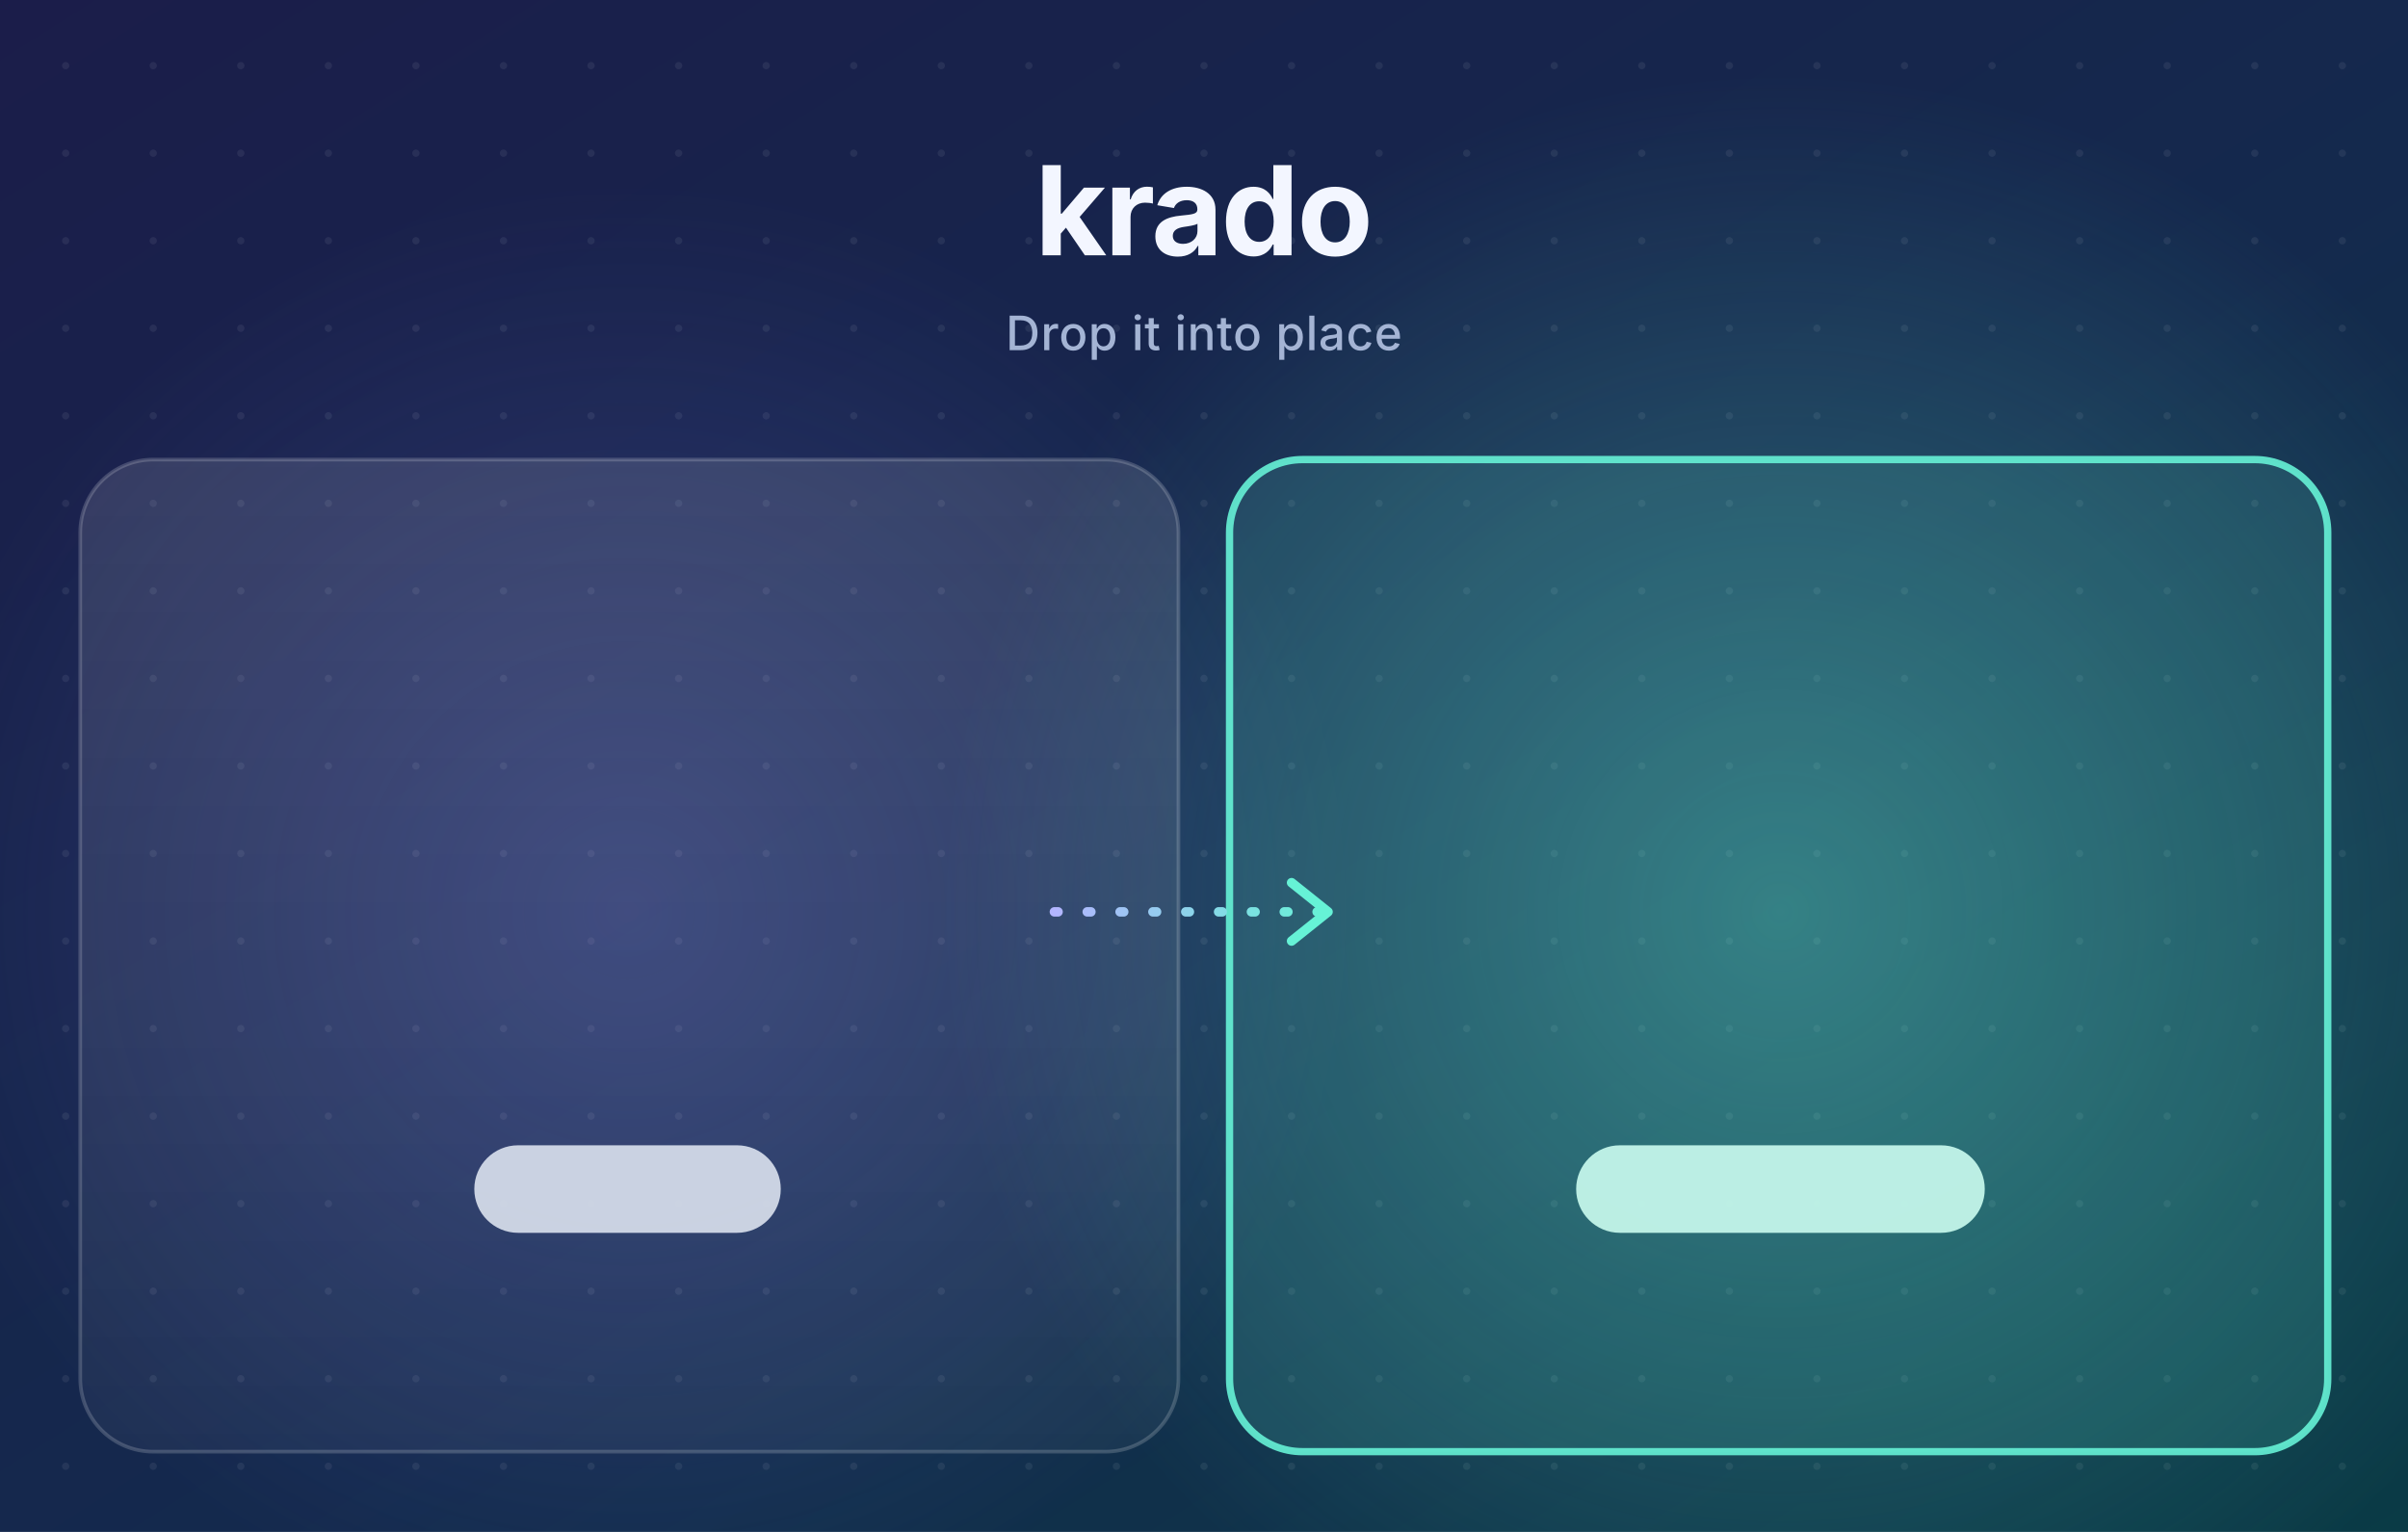
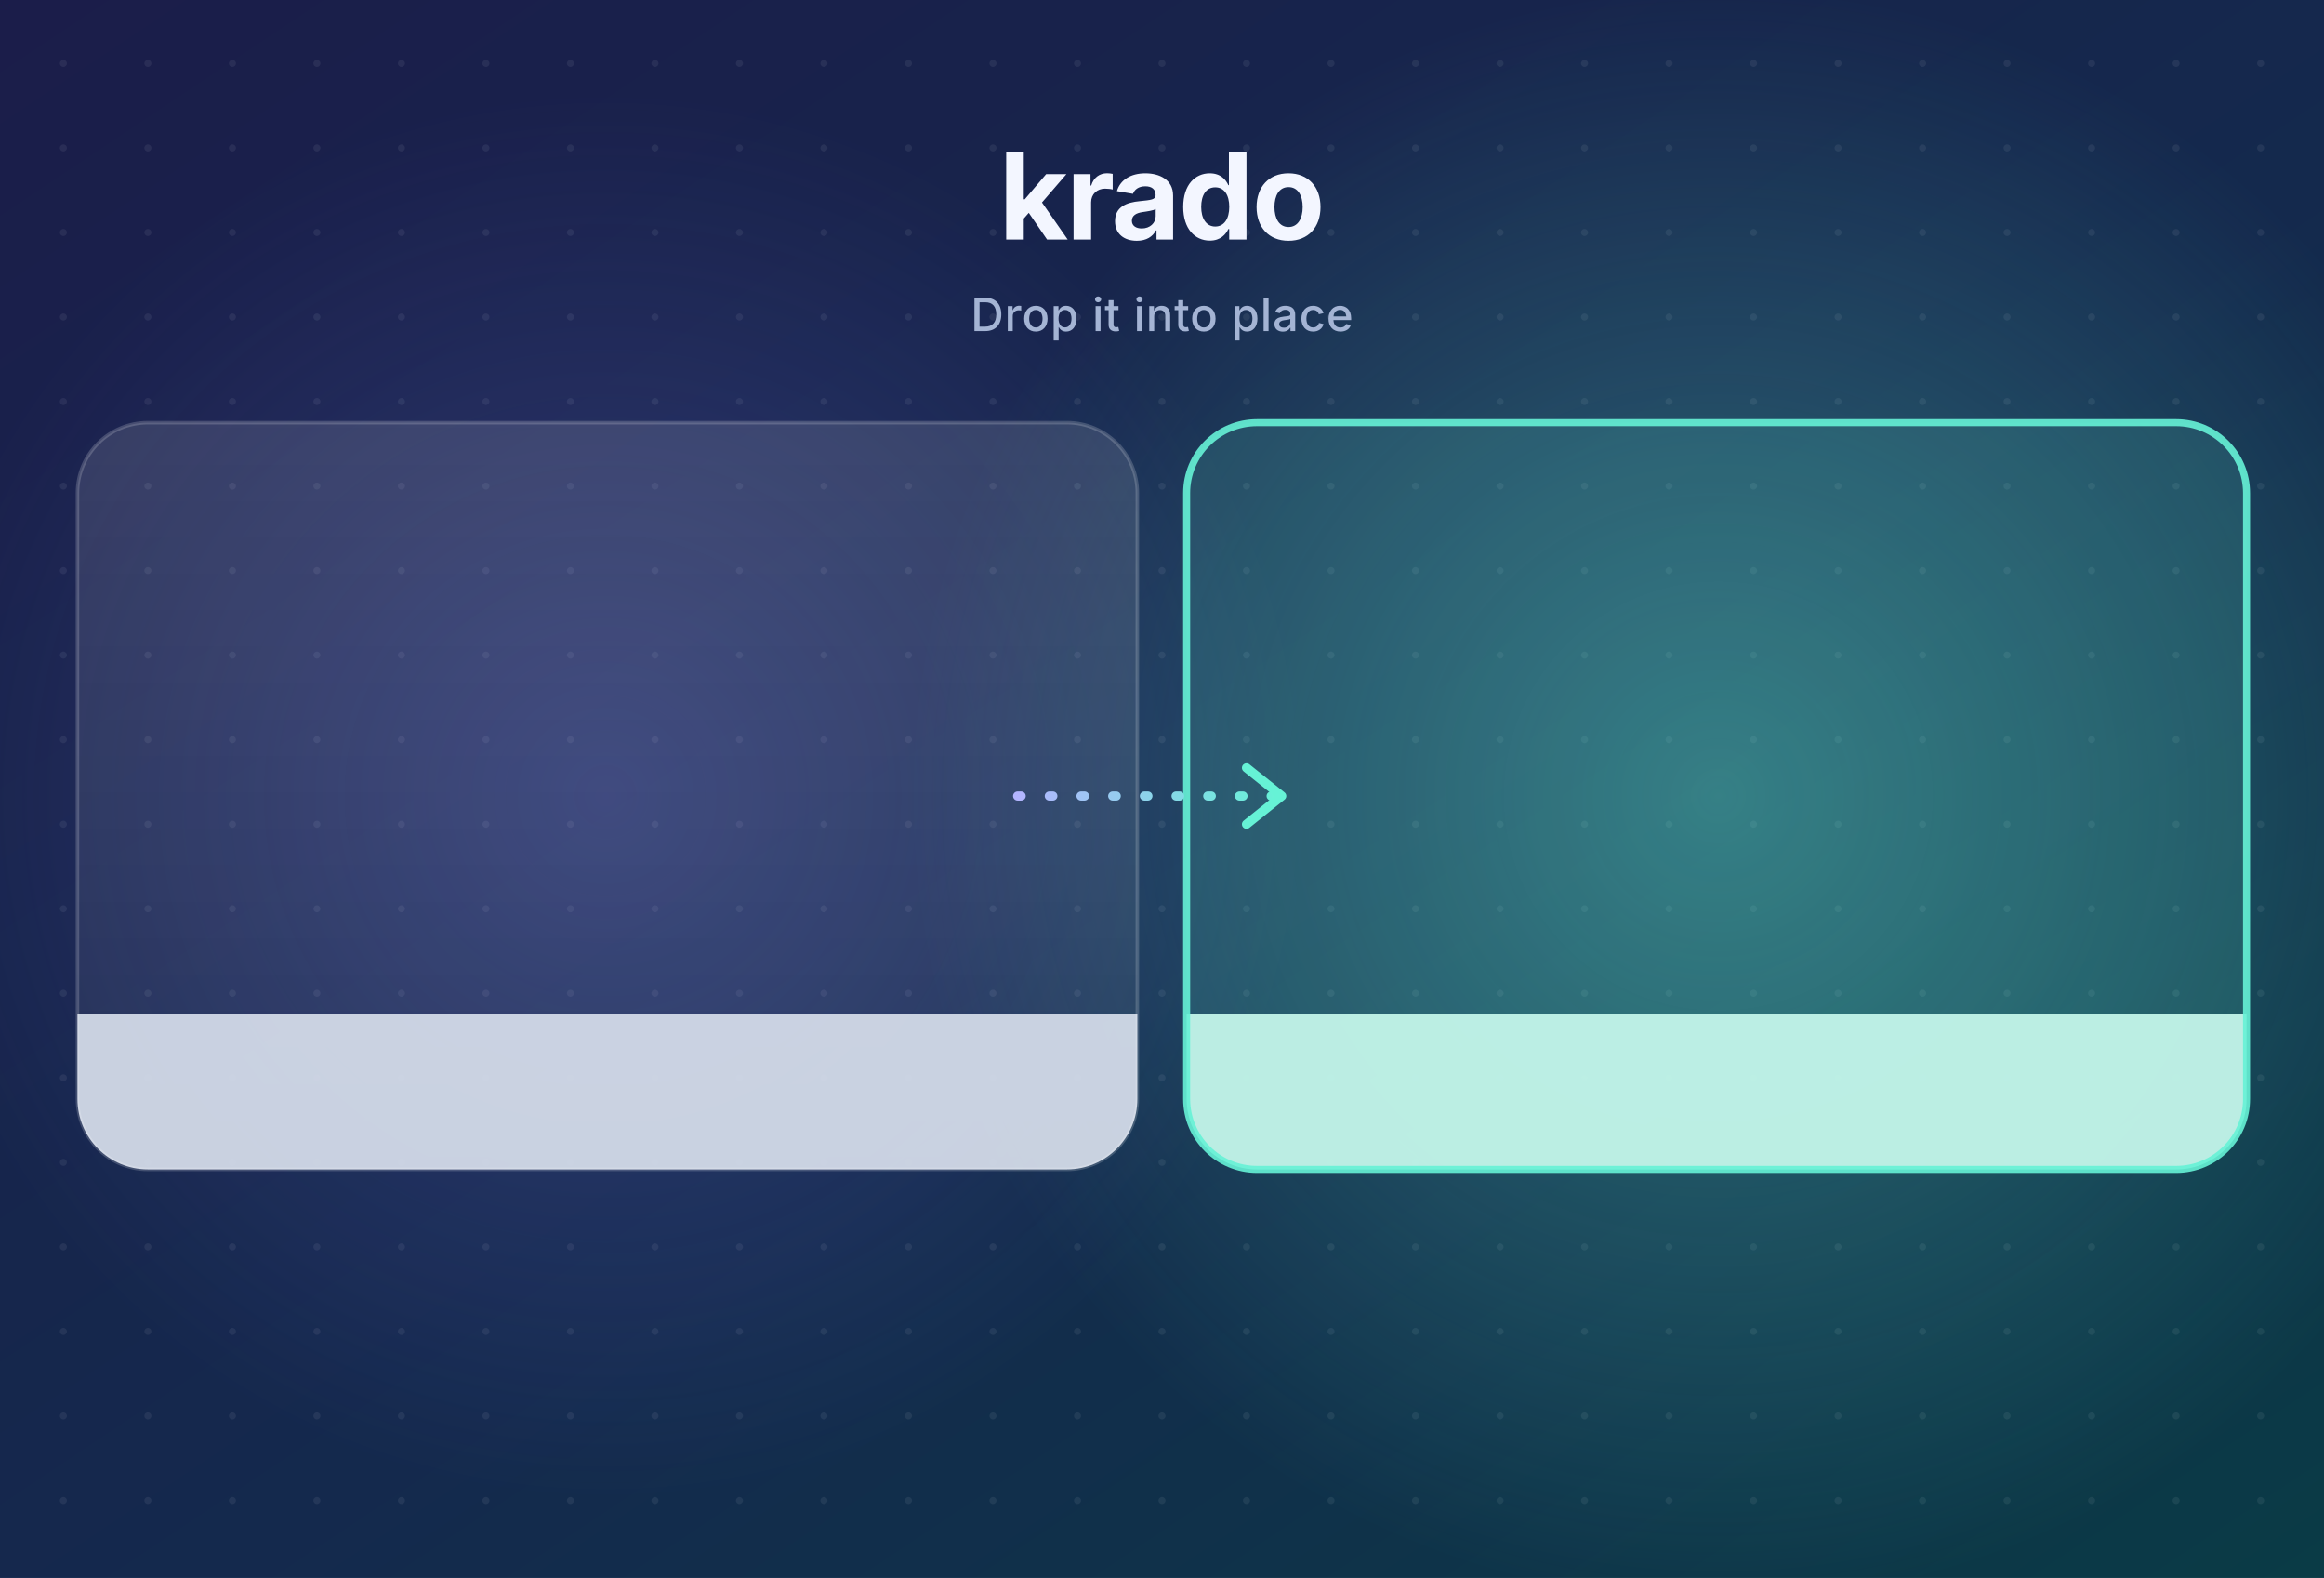
- <svg xmlns="http://www.w3.org/2000/svg" width="660" height="420" viewBox="0 0 660 420">
+ <svg xmlns="http://www.w3.org/2000/svg" width="660" height="448" viewBox="0 0 660 448">
  <defs>
    <linearGradient id="bg" x1="0" y1="0" x2="1" y2="1">
      <stop offset="0" stop-color="#1b1d4a" />
      <stop offset="0.55" stop-color="#14294d" />
      <stop offset="1" stop-color="#0a3b46" />
    </linearGradient>
-     <radialGradient id="glow" cx="488" cy="250" r="230" gradientUnits="userSpaceOnUse">
+     <radialGradient id="glow" cx="488" cy="226" r="230" gradientUnits="userSpaceOnUse">
      <stop offset="0" stop-color="#66f2d6" stop-opacity="0.34" />
      <stop offset="1" stop-color="#66f2d6" stop-opacity="0" />
    </radialGradient>
-     <radialGradient id="glowL" cx="172" cy="250" r="200" gradientUnits="userSpaceOnUse">
+     <radialGradient id="glowL" cx="172" cy="226" r="200" gradientUnits="userSpaceOnUse">
      <stop offset="0" stop-color="#8183f5" stop-opacity="0.24" />
      <stop offset="1" stop-color="#8183f5" stop-opacity="0" />
    </radialGradient>
    <linearGradient id="glass" x1="0" y1="0" x2="0" y2="1">
      <stop offset="0" stop-color="#ffffff" stop-opacity="0.12" />
      <stop offset="1" stop-color="#ffffff" stop-opacity="0.04" />
    </linearGradient>
    <linearGradient id="dash" x1="289.0" y1="0" x2="363.0" y2="0" gradientUnits="userSpaceOnUse">
      <stop offset="0" stop-color="#b3b5ff" />
      <stop offset="1" stop-color="#66f2d6" />
    </linearGradient>
  </defs>
-   <rect width="660" height="420" fill="url(#bg)" />
+   <rect width="660" height="448" fill="url(#bg)" />
  <circle cx="18" cy="18" r="1" fill="#ffffff" fill-opacity="0.07" />
  <circle cx="18" cy="42" r="1" fill="#ffffff" fill-opacity="0.07" />
  <circle cx="18" cy="66" r="1" fill="#ffffff" fill-opacity="0.07" />
  <circle cx="18" cy="90" r="1" fill="#ffffff" fill-opacity="0.07" />
  <circle cx="18" cy="114" r="1" fill="#ffffff" fill-opacity="0.07" />
  <circle cx="18" cy="138" r="1" fill="#ffffff" fill-opacity="0.07" />
  <circle cx="18" cy="162" r="1" fill="#ffffff" fill-opacity="0.07" />
  <circle cx="18" cy="186" r="1" fill="#ffffff" fill-opacity="0.07" />
  <circle cx="18" cy="210" r="1" fill="#ffffff" fill-opacity="0.07" />
  <circle cx="18" cy="234" r="1" fill="#ffffff" fill-opacity="0.07" />
  <circle cx="18" cy="258" r="1" fill="#ffffff" fill-opacity="0.07" />
  <circle cx="18" cy="282" r="1" fill="#ffffff" fill-opacity="0.07" />
  <circle cx="18" cy="306" r="1" fill="#ffffff" fill-opacity="0.07" />
  <circle cx="18" cy="330" r="1" fill="#ffffff" fill-opacity="0.07" />
  <circle cx="18" cy="354" r="1" fill="#ffffff" fill-opacity="0.07" />
  <circle cx="18" cy="378" r="1" fill="#ffffff" fill-opacity="0.07" />
  <circle cx="18" cy="402" r="1" fill="#ffffff" fill-opacity="0.07" />
+   <circle cx="18" cy="426" r="1" fill="#ffffff" fill-opacity="0.07" />
  <circle cx="42" cy="18" r="1" fill="#ffffff" fill-opacity="0.07" />
  <circle cx="42" cy="42" r="1" fill="#ffffff" fill-opacity="0.07" />
  <circle cx="42" cy="66" r="1" fill="#ffffff" fill-opacity="0.07" />
  <circle cx="42" cy="90" r="1" fill="#ffffff" fill-opacity="0.07" />
  <circle cx="42" cy="114" r="1" fill="#ffffff" fill-opacity="0.07" />
  <circle cx="42" cy="138" r="1" fill="#ffffff" fill-opacity="0.07" />
  <circle cx="42" cy="162" r="1" fill="#ffffff" fill-opacity="0.07" />
  <circle cx="42" cy="186" r="1" fill="#ffffff" fill-opacity="0.07" />
  <circle cx="42" cy="210" r="1" fill="#ffffff" fill-opacity="0.07" />
  <circle cx="42" cy="234" r="1" fill="#ffffff" fill-opacity="0.07" />
  <circle cx="42" cy="258" r="1" fill="#ffffff" fill-opacity="0.07" />
  <circle cx="42" cy="282" r="1" fill="#ffffff" fill-opacity="0.07" />
  <circle cx="42" cy="306" r="1" fill="#ffffff" fill-opacity="0.07" />
  <circle cx="42" cy="330" r="1" fill="#ffffff" fill-opacity="0.07" />
  <circle cx="42" cy="354" r="1" fill="#ffffff" fill-opacity="0.07" />
  <circle cx="42" cy="378" r="1" fill="#ffffff" fill-opacity="0.07" />
  <circle cx="42" cy="402" r="1" fill="#ffffff" fill-opacity="0.07" />
+   <circle cx="42" cy="426" r="1" fill="#ffffff" fill-opacity="0.07" />
  <circle cx="66" cy="18" r="1" fill="#ffffff" fill-opacity="0.07" />
  <circle cx="66" cy="42" r="1" fill="#ffffff" fill-opacity="0.07" />
  <circle cx="66" cy="66" r="1" fill="#ffffff" fill-opacity="0.07" />
  <circle cx="66" cy="90" r="1" fill="#ffffff" fill-opacity="0.07" />
  <circle cx="66" cy="114" r="1" fill="#ffffff" fill-opacity="0.07" />
  <circle cx="66" cy="138" r="1" fill="#ffffff" fill-opacity="0.07" />
  <circle cx="66" cy="162" r="1" fill="#ffffff" fill-opacity="0.07" />
  <circle cx="66" cy="186" r="1" fill="#ffffff" fill-opacity="0.07" />
  <circle cx="66" cy="210" r="1" fill="#ffffff" fill-opacity="0.07" />
  <circle cx="66" cy="234" r="1" fill="#ffffff" fill-opacity="0.07" />
  <circle cx="66" cy="258" r="1" fill="#ffffff" fill-opacity="0.07" />
  <circle cx="66" cy="282" r="1" fill="#ffffff" fill-opacity="0.07" />
  <circle cx="66" cy="306" r="1" fill="#ffffff" fill-opacity="0.07" />
  <circle cx="66" cy="330" r="1" fill="#ffffff" fill-opacity="0.07" />
  <circle cx="66" cy="354" r="1" fill="#ffffff" fill-opacity="0.07" />
  <circle cx="66" cy="378" r="1" fill="#ffffff" fill-opacity="0.07" />
  <circle cx="66" cy="402" r="1" fill="#ffffff" fill-opacity="0.07" />
+   <circle cx="66" cy="426" r="1" fill="#ffffff" fill-opacity="0.07" />
  <circle cx="90" cy="18" r="1" fill="#ffffff" fill-opacity="0.07" />
  <circle cx="90" cy="42" r="1" fill="#ffffff" fill-opacity="0.07" />
  <circle cx="90" cy="66" r="1" fill="#ffffff" fill-opacity="0.07" />
  <circle cx="90" cy="90" r="1" fill="#ffffff" fill-opacity="0.07" />
  <circle cx="90" cy="114" r="1" fill="#ffffff" fill-opacity="0.07" />
  <circle cx="90" cy="138" r="1" fill="#ffffff" fill-opacity="0.07" />
  <circle cx="90" cy="162" r="1" fill="#ffffff" fill-opacity="0.07" />
  <circle cx="90" cy="186" r="1" fill="#ffffff" fill-opacity="0.07" />
  <circle cx="90" cy="210" r="1" fill="#ffffff" fill-opacity="0.07" />
  <circle cx="90" cy="234" r="1" fill="#ffffff" fill-opacity="0.07" />
  <circle cx="90" cy="258" r="1" fill="#ffffff" fill-opacity="0.07" />
  <circle cx="90" cy="282" r="1" fill="#ffffff" fill-opacity="0.07" />
  <circle cx="90" cy="306" r="1" fill="#ffffff" fill-opacity="0.07" />
  <circle cx="90" cy="330" r="1" fill="#ffffff" fill-opacity="0.07" />
  <circle cx="90" cy="354" r="1" fill="#ffffff" fill-opacity="0.07" />
  <circle cx="90" cy="378" r="1" fill="#ffffff" fill-opacity="0.07" />
  <circle cx="90" cy="402" r="1" fill="#ffffff" fill-opacity="0.07" />
+   <circle cx="90" cy="426" r="1" fill="#ffffff" fill-opacity="0.07" />
  <circle cx="114" cy="18" r="1" fill="#ffffff" fill-opacity="0.07" />
  <circle cx="114" cy="42" r="1" fill="#ffffff" fill-opacity="0.07" />
  <circle cx="114" cy="66" r="1" fill="#ffffff" fill-opacity="0.07" />
  <circle cx="114" cy="90" r="1" fill="#ffffff" fill-opacity="0.07" />
  <circle cx="114" cy="114" r="1" fill="#ffffff" fill-opacity="0.07" />
  <circle cx="114" cy="138" r="1" fill="#ffffff" fill-opacity="0.07" />
  <circle cx="114" cy="162" r="1" fill="#ffffff" fill-opacity="0.07" />
  <circle cx="114" cy="186" r="1" fill="#ffffff" fill-opacity="0.07" />
  <circle cx="114" cy="210" r="1" fill="#ffffff" fill-opacity="0.07" />
  <circle cx="114" cy="234" r="1" fill="#ffffff" fill-opacity="0.07" />
  <circle cx="114" cy="258" r="1" fill="#ffffff" fill-opacity="0.07" />
  <circle cx="114" cy="282" r="1" fill="#ffffff" fill-opacity="0.07" />
  <circle cx="114" cy="306" r="1" fill="#ffffff" fill-opacity="0.07" />
  <circle cx="114" cy="330" r="1" fill="#ffffff" fill-opacity="0.07" />
  <circle cx="114" cy="354" r="1" fill="#ffffff" fill-opacity="0.07" />
  <circle cx="114" cy="378" r="1" fill="#ffffff" fill-opacity="0.07" />
  <circle cx="114" cy="402" r="1" fill="#ffffff" fill-opacity="0.07" />
+   <circle cx="114" cy="426" r="1" fill="#ffffff" fill-opacity="0.07" />
  <circle cx="138" cy="18" r="1" fill="#ffffff" fill-opacity="0.07" />
  <circle cx="138" cy="42" r="1" fill="#ffffff" fill-opacity="0.07" />
  <circle cx="138" cy="66" r="1" fill="#ffffff" fill-opacity="0.07" />
  <circle cx="138" cy="90" r="1" fill="#ffffff" fill-opacity="0.07" />
  <circle cx="138" cy="114" r="1" fill="#ffffff" fill-opacity="0.07" />
  <circle cx="138" cy="138" r="1" fill="#ffffff" fill-opacity="0.07" />
  <circle cx="138" cy="162" r="1" fill="#ffffff" fill-opacity="0.07" />
  <circle cx="138" cy="186" r="1" fill="#ffffff" fill-opacity="0.07" />
  <circle cx="138" cy="210" r="1" fill="#ffffff" fill-opacity="0.07" />
  <circle cx="138" cy="234" r="1" fill="#ffffff" fill-opacity="0.07" />
  <circle cx="138" cy="258" r="1" fill="#ffffff" fill-opacity="0.07" />
  <circle cx="138" cy="282" r="1" fill="#ffffff" fill-opacity="0.07" />
  <circle cx="138" cy="306" r="1" fill="#ffffff" fill-opacity="0.07" />
  <circle cx="138" cy="330" r="1" fill="#ffffff" fill-opacity="0.07" />
  <circle cx="138" cy="354" r="1" fill="#ffffff" fill-opacity="0.07" />
  <circle cx="138" cy="378" r="1" fill="#ffffff" fill-opacity="0.07" />
  <circle cx="138" cy="402" r="1" fill="#ffffff" fill-opacity="0.07" />
+   <circle cx="138" cy="426" r="1" fill="#ffffff" fill-opacity="0.07" />
  <circle cx="162" cy="18" r="1" fill="#ffffff" fill-opacity="0.07" />
  <circle cx="162" cy="42" r="1" fill="#ffffff" fill-opacity="0.07" />
  <circle cx="162" cy="66" r="1" fill="#ffffff" fill-opacity="0.07" />
  <circle cx="162" cy="90" r="1" fill="#ffffff" fill-opacity="0.07" />
  <circle cx="162" cy="114" r="1" fill="#ffffff" fill-opacity="0.07" />
  <circle cx="162" cy="138" r="1" fill="#ffffff" fill-opacity="0.07" />
  <circle cx="162" cy="162" r="1" fill="#ffffff" fill-opacity="0.07" />
  <circle cx="162" cy="186" r="1" fill="#ffffff" fill-opacity="0.07" />
  <circle cx="162" cy="210" r="1" fill="#ffffff" fill-opacity="0.07" />
  <circle cx="162" cy="234" r="1" fill="#ffffff" fill-opacity="0.07" />
  <circle cx="162" cy="258" r="1" fill="#ffffff" fill-opacity="0.07" />
  <circle cx="162" cy="282" r="1" fill="#ffffff" fill-opacity="0.07" />
  <circle cx="162" cy="306" r="1" fill="#ffffff" fill-opacity="0.07" />
  <circle cx="162" cy="330" r="1" fill="#ffffff" fill-opacity="0.07" />
  <circle cx="162" cy="354" r="1" fill="#ffffff" fill-opacity="0.07" />
  <circle cx="162" cy="378" r="1" fill="#ffffff" fill-opacity="0.07" />
  <circle cx="162" cy="402" r="1" fill="#ffffff" fill-opacity="0.07" />
+   <circle cx="162" cy="426" r="1" fill="#ffffff" fill-opacity="0.07" />
  <circle cx="186" cy="18" r="1" fill="#ffffff" fill-opacity="0.07" />
  <circle cx="186" cy="42" r="1" fill="#ffffff" fill-opacity="0.07" />
  <circle cx="186" cy="66" r="1" fill="#ffffff" fill-opacity="0.07" />
  <circle cx="186" cy="90" r="1" fill="#ffffff" fill-opacity="0.07" />
  <circle cx="186" cy="114" r="1" fill="#ffffff" fill-opacity="0.07" />
  <circle cx="186" cy="138" r="1" fill="#ffffff" fill-opacity="0.07" />
  <circle cx="186" cy="162" r="1" fill="#ffffff" fill-opacity="0.07" />
  <circle cx="186" cy="186" r="1" fill="#ffffff" fill-opacity="0.07" />
  <circle cx="186" cy="210" r="1" fill="#ffffff" fill-opacity="0.07" />
  <circle cx="186" cy="234" r="1" fill="#ffffff" fill-opacity="0.07" />
  <circle cx="186" cy="258" r="1" fill="#ffffff" fill-opacity="0.07" />
  <circle cx="186" cy="282" r="1" fill="#ffffff" fill-opacity="0.07" />
  <circle cx="186" cy="306" r="1" fill="#ffffff" fill-opacity="0.07" />
  <circle cx="186" cy="330" r="1" fill="#ffffff" fill-opacity="0.07" />
  <circle cx="186" cy="354" r="1" fill="#ffffff" fill-opacity="0.07" />
  <circle cx="186" cy="378" r="1" fill="#ffffff" fill-opacity="0.07" />
  <circle cx="186" cy="402" r="1" fill="#ffffff" fill-opacity="0.07" />
+   <circle cx="186" cy="426" r="1" fill="#ffffff" fill-opacity="0.07" />
  <circle cx="210" cy="18" r="1" fill="#ffffff" fill-opacity="0.07" />
  <circle cx="210" cy="42" r="1" fill="#ffffff" fill-opacity="0.07" />
  <circle cx="210" cy="66" r="1" fill="#ffffff" fill-opacity="0.07" />
  <circle cx="210" cy="90" r="1" fill="#ffffff" fill-opacity="0.07" />
  <circle cx="210" cy="114" r="1" fill="#ffffff" fill-opacity="0.07" />
  <circle cx="210" cy="138" r="1" fill="#ffffff" fill-opacity="0.07" />
  <circle cx="210" cy="162" r="1" fill="#ffffff" fill-opacity="0.07" />
  <circle cx="210" cy="186" r="1" fill="#ffffff" fill-opacity="0.07" />
  <circle cx="210" cy="210" r="1" fill="#ffffff" fill-opacity="0.07" />
  <circle cx="210" cy="234" r="1" fill="#ffffff" fill-opacity="0.07" />
  <circle cx="210" cy="258" r="1" fill="#ffffff" fill-opacity="0.07" />
  <circle cx="210" cy="282" r="1" fill="#ffffff" fill-opacity="0.07" />
  <circle cx="210" cy="306" r="1" fill="#ffffff" fill-opacity="0.07" />
  <circle cx="210" cy="330" r="1" fill="#ffffff" fill-opacity="0.07" />
  <circle cx="210" cy="354" r="1" fill="#ffffff" fill-opacity="0.07" />
  <circle cx="210" cy="378" r="1" fill="#ffffff" fill-opacity="0.07" />
  <circle cx="210" cy="402" r="1" fill="#ffffff" fill-opacity="0.07" />
+   <circle cx="210" cy="426" r="1" fill="#ffffff" fill-opacity="0.07" />
  <circle cx="234" cy="18" r="1" fill="#ffffff" fill-opacity="0.07" />
  <circle cx="234" cy="42" r="1" fill="#ffffff" fill-opacity="0.07" />
  <circle cx="234" cy="66" r="1" fill="#ffffff" fill-opacity="0.07" />
  <circle cx="234" cy="90" r="1" fill="#ffffff" fill-opacity="0.07" />
  <circle cx="234" cy="114" r="1" fill="#ffffff" fill-opacity="0.07" />
  <circle cx="234" cy="138" r="1" fill="#ffffff" fill-opacity="0.07" />
  <circle cx="234" cy="162" r="1" fill="#ffffff" fill-opacity="0.07" />
  <circle cx="234" cy="186" r="1" fill="#ffffff" fill-opacity="0.07" />
  <circle cx="234" cy="210" r="1" fill="#ffffff" fill-opacity="0.07" />
  <circle cx="234" cy="234" r="1" fill="#ffffff" fill-opacity="0.07" />
  <circle cx="234" cy="258" r="1" fill="#ffffff" fill-opacity="0.07" />
  <circle cx="234" cy="282" r="1" fill="#ffffff" fill-opacity="0.07" />
  <circle cx="234" cy="306" r="1" fill="#ffffff" fill-opacity="0.07" />
  <circle cx="234" cy="330" r="1" fill="#ffffff" fill-opacity="0.07" />
  <circle cx="234" cy="354" r="1" fill="#ffffff" fill-opacity="0.07" />
  <circle cx="234" cy="378" r="1" fill="#ffffff" fill-opacity="0.07" />
  <circle cx="234" cy="402" r="1" fill="#ffffff" fill-opacity="0.07" />
+   <circle cx="234" cy="426" r="1" fill="#ffffff" fill-opacity="0.07" />
  <circle cx="258" cy="18" r="1" fill="#ffffff" fill-opacity="0.07" />
  <circle cx="258" cy="42" r="1" fill="#ffffff" fill-opacity="0.07" />
  <circle cx="258" cy="66" r="1" fill="#ffffff" fill-opacity="0.07" />
  <circle cx="258" cy="90" r="1" fill="#ffffff" fill-opacity="0.07" />
  <circle cx="258" cy="114" r="1" fill="#ffffff" fill-opacity="0.07" />
  <circle cx="258" cy="138" r="1" fill="#ffffff" fill-opacity="0.07" />
  <circle cx="258" cy="162" r="1" fill="#ffffff" fill-opacity="0.07" />
  <circle cx="258" cy="186" r="1" fill="#ffffff" fill-opacity="0.07" />
  <circle cx="258" cy="210" r="1" fill="#ffffff" fill-opacity="0.07" />
  <circle cx="258" cy="234" r="1" fill="#ffffff" fill-opacity="0.07" />
  <circle cx="258" cy="258" r="1" fill="#ffffff" fill-opacity="0.07" />
  <circle cx="258" cy="282" r="1" fill="#ffffff" fill-opacity="0.07" />
  <circle cx="258" cy="306" r="1" fill="#ffffff" fill-opacity="0.07" />
  <circle cx="258" cy="330" r="1" fill="#ffffff" fill-opacity="0.07" />
  <circle cx="258" cy="354" r="1" fill="#ffffff" fill-opacity="0.07" />
  <circle cx="258" cy="378" r="1" fill="#ffffff" fill-opacity="0.07" />
  <circle cx="258" cy="402" r="1" fill="#ffffff" fill-opacity="0.07" />
+   <circle cx="258" cy="426" r="1" fill="#ffffff" fill-opacity="0.07" />
  <circle cx="282" cy="18" r="1" fill="#ffffff" fill-opacity="0.07" />
  <circle cx="282" cy="42" r="1" fill="#ffffff" fill-opacity="0.07" />
  <circle cx="282" cy="66" r="1" fill="#ffffff" fill-opacity="0.07" />
  <circle cx="282" cy="90" r="1" fill="#ffffff" fill-opacity="0.07" />
  <circle cx="282" cy="114" r="1" fill="#ffffff" fill-opacity="0.07" />
  <circle cx="282" cy="138" r="1" fill="#ffffff" fill-opacity="0.07" />
  <circle cx="282" cy="162" r="1" fill="#ffffff" fill-opacity="0.07" />
  <circle cx="282" cy="186" r="1" fill="#ffffff" fill-opacity="0.07" />
  <circle cx="282" cy="210" r="1" fill="#ffffff" fill-opacity="0.07" />
  <circle cx="282" cy="234" r="1" fill="#ffffff" fill-opacity="0.07" />
  <circle cx="282" cy="258" r="1" fill="#ffffff" fill-opacity="0.07" />
  <circle cx="282" cy="282" r="1" fill="#ffffff" fill-opacity="0.07" />
  <circle cx="282" cy="306" r="1" fill="#ffffff" fill-opacity="0.07" />
  <circle cx="282" cy="330" r="1" fill="#ffffff" fill-opacity="0.07" />
  <circle cx="282" cy="354" r="1" fill="#ffffff" fill-opacity="0.07" />
  <circle cx="282" cy="378" r="1" fill="#ffffff" fill-opacity="0.07" />
  <circle cx="282" cy="402" r="1" fill="#ffffff" fill-opacity="0.07" />
+   <circle cx="282" cy="426" r="1" fill="#ffffff" fill-opacity="0.07" />
  <circle cx="306" cy="18" r="1" fill="#ffffff" fill-opacity="0.07" />
  <circle cx="306" cy="42" r="1" fill="#ffffff" fill-opacity="0.07" />
  <circle cx="306" cy="66" r="1" fill="#ffffff" fill-opacity="0.07" />
  <circle cx="306" cy="90" r="1" fill="#ffffff" fill-opacity="0.07" />
  <circle cx="306" cy="114" r="1" fill="#ffffff" fill-opacity="0.07" />
  <circle cx="306" cy="138" r="1" fill="#ffffff" fill-opacity="0.07" />
  <circle cx="306" cy="162" r="1" fill="#ffffff" fill-opacity="0.07" />
  <circle cx="306" cy="186" r="1" fill="#ffffff" fill-opacity="0.07" />
  <circle cx="306" cy="210" r="1" fill="#ffffff" fill-opacity="0.07" />
  <circle cx="306" cy="234" r="1" fill="#ffffff" fill-opacity="0.07" />
  <circle cx="306" cy="258" r="1" fill="#ffffff" fill-opacity="0.07" />
  <circle cx="306" cy="282" r="1" fill="#ffffff" fill-opacity="0.07" />
  <circle cx="306" cy="306" r="1" fill="#ffffff" fill-opacity="0.07" />
  <circle cx="306" cy="330" r="1" fill="#ffffff" fill-opacity="0.07" />
  <circle cx="306" cy="354" r="1" fill="#ffffff" fill-opacity="0.07" />
  <circle cx="306" cy="378" r="1" fill="#ffffff" fill-opacity="0.07" />
  <circle cx="306" cy="402" r="1" fill="#ffffff" fill-opacity="0.07" />
+   <circle cx="306" cy="426" r="1" fill="#ffffff" fill-opacity="0.07" />
  <circle cx="330" cy="18" r="1" fill="#ffffff" fill-opacity="0.07" />
  <circle cx="330" cy="42" r="1" fill="#ffffff" fill-opacity="0.07" />
  <circle cx="330" cy="66" r="1" fill="#ffffff" fill-opacity="0.07" />
  <circle cx="330" cy="90" r="1" fill="#ffffff" fill-opacity="0.07" />
  <circle cx="330" cy="114" r="1" fill="#ffffff" fill-opacity="0.07" />
  <circle cx="330" cy="138" r="1" fill="#ffffff" fill-opacity="0.07" />
  <circle cx="330" cy="162" r="1" fill="#ffffff" fill-opacity="0.07" />
  <circle cx="330" cy="186" r="1" fill="#ffffff" fill-opacity="0.07" />
  <circle cx="330" cy="210" r="1" fill="#ffffff" fill-opacity="0.07" />
  <circle cx="330" cy="234" r="1" fill="#ffffff" fill-opacity="0.07" />
  <circle cx="330" cy="258" r="1" fill="#ffffff" fill-opacity="0.07" />
  <circle cx="330" cy="282" r="1" fill="#ffffff" fill-opacity="0.07" />
  <circle cx="330" cy="306" r="1" fill="#ffffff" fill-opacity="0.07" />
  <circle cx="330" cy="330" r="1" fill="#ffffff" fill-opacity="0.07" />
  <circle cx="330" cy="354" r="1" fill="#ffffff" fill-opacity="0.07" />
  <circle cx="330" cy="378" r="1" fill="#ffffff" fill-opacity="0.07" />
  <circle cx="330" cy="402" r="1" fill="#ffffff" fill-opacity="0.07" />
+   <circle cx="330" cy="426" r="1" fill="#ffffff" fill-opacity="0.07" />
  <circle cx="354" cy="18" r="1" fill="#ffffff" fill-opacity="0.07" />
  <circle cx="354" cy="42" r="1" fill="#ffffff" fill-opacity="0.07" />
  <circle cx="354" cy="66" r="1" fill="#ffffff" fill-opacity="0.07" />
  <circle cx="354" cy="90" r="1" fill="#ffffff" fill-opacity="0.07" />
  <circle cx="354" cy="114" r="1" fill="#ffffff" fill-opacity="0.07" />
  <circle cx="354" cy="138" r="1" fill="#ffffff" fill-opacity="0.07" />
  <circle cx="354" cy="162" r="1" fill="#ffffff" fill-opacity="0.07" />
  <circle cx="354" cy="186" r="1" fill="#ffffff" fill-opacity="0.07" />
  <circle cx="354" cy="210" r="1" fill="#ffffff" fill-opacity="0.07" />
  <circle cx="354" cy="234" r="1" fill="#ffffff" fill-opacity="0.07" />
  <circle cx="354" cy="258" r="1" fill="#ffffff" fill-opacity="0.07" />
  <circle cx="354" cy="282" r="1" fill="#ffffff" fill-opacity="0.07" />
  <circle cx="354" cy="306" r="1" fill="#ffffff" fill-opacity="0.07" />
  <circle cx="354" cy="330" r="1" fill="#ffffff" fill-opacity="0.07" />
  <circle cx="354" cy="354" r="1" fill="#ffffff" fill-opacity="0.07" />
  <circle cx="354" cy="378" r="1" fill="#ffffff" fill-opacity="0.07" />
  <circle cx="354" cy="402" r="1" fill="#ffffff" fill-opacity="0.07" />
+   <circle cx="354" cy="426" r="1" fill="#ffffff" fill-opacity="0.07" />
  <circle cx="378" cy="18" r="1" fill="#ffffff" fill-opacity="0.07" />
  <circle cx="378" cy="42" r="1" fill="#ffffff" fill-opacity="0.07" />
  <circle cx="378" cy="66" r="1" fill="#ffffff" fill-opacity="0.07" />
  <circle cx="378" cy="90" r="1" fill="#ffffff" fill-opacity="0.07" />
  <circle cx="378" cy="114" r="1" fill="#ffffff" fill-opacity="0.07" />
  <circle cx="378" cy="138" r="1" fill="#ffffff" fill-opacity="0.07" />
  <circle cx="378" cy="162" r="1" fill="#ffffff" fill-opacity="0.07" />
  <circle cx="378" cy="186" r="1" fill="#ffffff" fill-opacity="0.07" />
  <circle cx="378" cy="210" r="1" fill="#ffffff" fill-opacity="0.07" />
  <circle cx="378" cy="234" r="1" fill="#ffffff" fill-opacity="0.07" />
  <circle cx="378" cy="258" r="1" fill="#ffffff" fill-opacity="0.07" />
  <circle cx="378" cy="282" r="1" fill="#ffffff" fill-opacity="0.07" />
  <circle cx="378" cy="306" r="1" fill="#ffffff" fill-opacity="0.07" />
  <circle cx="378" cy="330" r="1" fill="#ffffff" fill-opacity="0.07" />
  <circle cx="378" cy="354" r="1" fill="#ffffff" fill-opacity="0.07" />
  <circle cx="378" cy="378" r="1" fill="#ffffff" fill-opacity="0.07" />
  <circle cx="378" cy="402" r="1" fill="#ffffff" fill-opacity="0.07" />
+   <circle cx="378" cy="426" r="1" fill="#ffffff" fill-opacity="0.07" />
  <circle cx="402" cy="18" r="1" fill="#ffffff" fill-opacity="0.07" />
  <circle cx="402" cy="42" r="1" fill="#ffffff" fill-opacity="0.07" />
  <circle cx="402" cy="66" r="1" fill="#ffffff" fill-opacity="0.07" />
  <circle cx="402" cy="90" r="1" fill="#ffffff" fill-opacity="0.07" />
  <circle cx="402" cy="114" r="1" fill="#ffffff" fill-opacity="0.07" />
  <circle cx="402" cy="138" r="1" fill="#ffffff" fill-opacity="0.07" />
  <circle cx="402" cy="162" r="1" fill="#ffffff" fill-opacity="0.07" />
  <circle cx="402" cy="186" r="1" fill="#ffffff" fill-opacity="0.07" />
  <circle cx="402" cy="210" r="1" fill="#ffffff" fill-opacity="0.07" />
  <circle cx="402" cy="234" r="1" fill="#ffffff" fill-opacity="0.07" />
  <circle cx="402" cy="258" r="1" fill="#ffffff" fill-opacity="0.07" />
  <circle cx="402" cy="282" r="1" fill="#ffffff" fill-opacity="0.07" />
  <circle cx="402" cy="306" r="1" fill="#ffffff" fill-opacity="0.07" />
  <circle cx="402" cy="330" r="1" fill="#ffffff" fill-opacity="0.07" />
  <circle cx="402" cy="354" r="1" fill="#ffffff" fill-opacity="0.07" />
  <circle cx="402" cy="378" r="1" fill="#ffffff" fill-opacity="0.07" />
  <circle cx="402" cy="402" r="1" fill="#ffffff" fill-opacity="0.07" />
+   <circle cx="402" cy="426" r="1" fill="#ffffff" fill-opacity="0.07" />
  <circle cx="426" cy="18" r="1" fill="#ffffff" fill-opacity="0.07" />
  <circle cx="426" cy="42" r="1" fill="#ffffff" fill-opacity="0.07" />
  <circle cx="426" cy="66" r="1" fill="#ffffff" fill-opacity="0.07" />
  <circle cx="426" cy="90" r="1" fill="#ffffff" fill-opacity="0.07" />
  <circle cx="426" cy="114" r="1" fill="#ffffff" fill-opacity="0.07" />
  <circle cx="426" cy="138" r="1" fill="#ffffff" fill-opacity="0.07" />
  <circle cx="426" cy="162" r="1" fill="#ffffff" fill-opacity="0.07" />
  <circle cx="426" cy="186" r="1" fill="#ffffff" fill-opacity="0.07" />
  <circle cx="426" cy="210" r="1" fill="#ffffff" fill-opacity="0.07" />
  <circle cx="426" cy="234" r="1" fill="#ffffff" fill-opacity="0.07" />
  <circle cx="426" cy="258" r="1" fill="#ffffff" fill-opacity="0.07" />
  <circle cx="426" cy="282" r="1" fill="#ffffff" fill-opacity="0.07" />
  <circle cx="426" cy="306" r="1" fill="#ffffff" fill-opacity="0.07" />
  <circle cx="426" cy="330" r="1" fill="#ffffff" fill-opacity="0.07" />
  <circle cx="426" cy="354" r="1" fill="#ffffff" fill-opacity="0.07" />
  <circle cx="426" cy="378" r="1" fill="#ffffff" fill-opacity="0.07" />
  <circle cx="426" cy="402" r="1" fill="#ffffff" fill-opacity="0.07" />
+   <circle cx="426" cy="426" r="1" fill="#ffffff" fill-opacity="0.07" />
  <circle cx="450" cy="18" r="1" fill="#ffffff" fill-opacity="0.07" />
  <circle cx="450" cy="42" r="1" fill="#ffffff" fill-opacity="0.07" />
  <circle cx="450" cy="66" r="1" fill="#ffffff" fill-opacity="0.07" />
  <circle cx="450" cy="90" r="1" fill="#ffffff" fill-opacity="0.07" />
  <circle cx="450" cy="114" r="1" fill="#ffffff" fill-opacity="0.07" />
  <circle cx="450" cy="138" r="1" fill="#ffffff" fill-opacity="0.07" />
  <circle cx="450" cy="162" r="1" fill="#ffffff" fill-opacity="0.07" />
  <circle cx="450" cy="186" r="1" fill="#ffffff" fill-opacity="0.07" />
  <circle cx="450" cy="210" r="1" fill="#ffffff" fill-opacity="0.07" />
  <circle cx="450" cy="234" r="1" fill="#ffffff" fill-opacity="0.07" />
  <circle cx="450" cy="258" r="1" fill="#ffffff" fill-opacity="0.07" />
  <circle cx="450" cy="282" r="1" fill="#ffffff" fill-opacity="0.07" />
  <circle cx="450" cy="306" r="1" fill="#ffffff" fill-opacity="0.07" />
  <circle cx="450" cy="330" r="1" fill="#ffffff" fill-opacity="0.07" />
  <circle cx="450" cy="354" r="1" fill="#ffffff" fill-opacity="0.07" />
  <circle cx="450" cy="378" r="1" fill="#ffffff" fill-opacity="0.07" />
  <circle cx="450" cy="402" r="1" fill="#ffffff" fill-opacity="0.07" />
+   <circle cx="450" cy="426" r="1" fill="#ffffff" fill-opacity="0.07" />
  <circle cx="474" cy="18" r="1" fill="#ffffff" fill-opacity="0.07" />
  <circle cx="474" cy="42" r="1" fill="#ffffff" fill-opacity="0.07" />
  <circle cx="474" cy="66" r="1" fill="#ffffff" fill-opacity="0.07" />
  <circle cx="474" cy="90" r="1" fill="#ffffff" fill-opacity="0.07" />
  <circle cx="474" cy="114" r="1" fill="#ffffff" fill-opacity="0.07" />
  <circle cx="474" cy="138" r="1" fill="#ffffff" fill-opacity="0.07" />
  <circle cx="474" cy="162" r="1" fill="#ffffff" fill-opacity="0.07" />
  <circle cx="474" cy="186" r="1" fill="#ffffff" fill-opacity="0.07" />
  <circle cx="474" cy="210" r="1" fill="#ffffff" fill-opacity="0.07" />
  <circle cx="474" cy="234" r="1" fill="#ffffff" fill-opacity="0.07" />
  <circle cx="474" cy="258" r="1" fill="#ffffff" fill-opacity="0.07" />
  <circle cx="474" cy="282" r="1" fill="#ffffff" fill-opacity="0.07" />
  <circle cx="474" cy="306" r="1" fill="#ffffff" fill-opacity="0.07" />
  <circle cx="474" cy="330" r="1" fill="#ffffff" fill-opacity="0.07" />
  <circle cx="474" cy="354" r="1" fill="#ffffff" fill-opacity="0.07" />
  <circle cx="474" cy="378" r="1" fill="#ffffff" fill-opacity="0.07" />
  <circle cx="474" cy="402" r="1" fill="#ffffff" fill-opacity="0.07" />
+   <circle cx="474" cy="426" r="1" fill="#ffffff" fill-opacity="0.07" />
  <circle cx="498" cy="18" r="1" fill="#ffffff" fill-opacity="0.07" />
  <circle cx="498" cy="42" r="1" fill="#ffffff" fill-opacity="0.07" />
  <circle cx="498" cy="66" r="1" fill="#ffffff" fill-opacity="0.07" />
  <circle cx="498" cy="90" r="1" fill="#ffffff" fill-opacity="0.07" />
  <circle cx="498" cy="114" r="1" fill="#ffffff" fill-opacity="0.07" />
  <circle cx="498" cy="138" r="1" fill="#ffffff" fill-opacity="0.07" />
  <circle cx="498" cy="162" r="1" fill="#ffffff" fill-opacity="0.07" />
  <circle cx="498" cy="186" r="1" fill="#ffffff" fill-opacity="0.07" />
  <circle cx="498" cy="210" r="1" fill="#ffffff" fill-opacity="0.07" />
  <circle cx="498" cy="234" r="1" fill="#ffffff" fill-opacity="0.07" />
  <circle cx="498" cy="258" r="1" fill="#ffffff" fill-opacity="0.07" />
  <circle cx="498" cy="282" r="1" fill="#ffffff" fill-opacity="0.07" />
  <circle cx="498" cy="306" r="1" fill="#ffffff" fill-opacity="0.07" />
  <circle cx="498" cy="330" r="1" fill="#ffffff" fill-opacity="0.07" />
  <circle cx="498" cy="354" r="1" fill="#ffffff" fill-opacity="0.07" />
  <circle cx="498" cy="378" r="1" fill="#ffffff" fill-opacity="0.07" />
  <circle cx="498" cy="402" r="1" fill="#ffffff" fill-opacity="0.07" />
+   <circle cx="498" cy="426" r="1" fill="#ffffff" fill-opacity="0.07" />
  <circle cx="522" cy="18" r="1" fill="#ffffff" fill-opacity="0.07" />
  <circle cx="522" cy="42" r="1" fill="#ffffff" fill-opacity="0.07" />
  <circle cx="522" cy="66" r="1" fill="#ffffff" fill-opacity="0.07" />
  <circle cx="522" cy="90" r="1" fill="#ffffff" fill-opacity="0.07" />
  <circle cx="522" cy="114" r="1" fill="#ffffff" fill-opacity="0.07" />
  <circle cx="522" cy="138" r="1" fill="#ffffff" fill-opacity="0.07" />
  <circle cx="522" cy="162" r="1" fill="#ffffff" fill-opacity="0.07" />
  <circle cx="522" cy="186" r="1" fill="#ffffff" fill-opacity="0.07" />
  <circle cx="522" cy="210" r="1" fill="#ffffff" fill-opacity="0.07" />
  <circle cx="522" cy="234" r="1" fill="#ffffff" fill-opacity="0.07" />
  <circle cx="522" cy="258" r="1" fill="#ffffff" fill-opacity="0.07" />
  <circle cx="522" cy="282" r="1" fill="#ffffff" fill-opacity="0.07" />
  <circle cx="522" cy="306" r="1" fill="#ffffff" fill-opacity="0.07" />
  <circle cx="522" cy="330" r="1" fill="#ffffff" fill-opacity="0.07" />
  <circle cx="522" cy="354" r="1" fill="#ffffff" fill-opacity="0.07" />
  <circle cx="522" cy="378" r="1" fill="#ffffff" fill-opacity="0.07" />
  <circle cx="522" cy="402" r="1" fill="#ffffff" fill-opacity="0.07" />
+   <circle cx="522" cy="426" r="1" fill="#ffffff" fill-opacity="0.07" />
  <circle cx="546" cy="18" r="1" fill="#ffffff" fill-opacity="0.07" />
  <circle cx="546" cy="42" r="1" fill="#ffffff" fill-opacity="0.07" />
  <circle cx="546" cy="66" r="1" fill="#ffffff" fill-opacity="0.07" />
  <circle cx="546" cy="90" r="1" fill="#ffffff" fill-opacity="0.07" />
  <circle cx="546" cy="114" r="1" fill="#ffffff" fill-opacity="0.07" />
  <circle cx="546" cy="138" r="1" fill="#ffffff" fill-opacity="0.07" />
  <circle cx="546" cy="162" r="1" fill="#ffffff" fill-opacity="0.07" />
  <circle cx="546" cy="186" r="1" fill="#ffffff" fill-opacity="0.07" />
  <circle cx="546" cy="210" r="1" fill="#ffffff" fill-opacity="0.07" />
  <circle cx="546" cy="234" r="1" fill="#ffffff" fill-opacity="0.07" />
  <circle cx="546" cy="258" r="1" fill="#ffffff" fill-opacity="0.07" />
  <circle cx="546" cy="282" r="1" fill="#ffffff" fill-opacity="0.07" />
  <circle cx="546" cy="306" r="1" fill="#ffffff" fill-opacity="0.07" />
  <circle cx="546" cy="330" r="1" fill="#ffffff" fill-opacity="0.07" />
  <circle cx="546" cy="354" r="1" fill="#ffffff" fill-opacity="0.07" />
  <circle cx="546" cy="378" r="1" fill="#ffffff" fill-opacity="0.07" />
  <circle cx="546" cy="402" r="1" fill="#ffffff" fill-opacity="0.07" />
+   <circle cx="546" cy="426" r="1" fill="#ffffff" fill-opacity="0.07" />
  <circle cx="570" cy="18" r="1" fill="#ffffff" fill-opacity="0.07" />
  <circle cx="570" cy="42" r="1" fill="#ffffff" fill-opacity="0.07" />
  <circle cx="570" cy="66" r="1" fill="#ffffff" fill-opacity="0.07" />
  <circle cx="570" cy="90" r="1" fill="#ffffff" fill-opacity="0.07" />
  <circle cx="570" cy="114" r="1" fill="#ffffff" fill-opacity="0.07" />
  <circle cx="570" cy="138" r="1" fill="#ffffff" fill-opacity="0.07" />
  <circle cx="570" cy="162" r="1" fill="#ffffff" fill-opacity="0.07" />
  <circle cx="570" cy="186" r="1" fill="#ffffff" fill-opacity="0.07" />
  <circle cx="570" cy="210" r="1" fill="#ffffff" fill-opacity="0.07" />
  <circle cx="570" cy="234" r="1" fill="#ffffff" fill-opacity="0.07" />
  <circle cx="570" cy="258" r="1" fill="#ffffff" fill-opacity="0.07" />
  <circle cx="570" cy="282" r="1" fill="#ffffff" fill-opacity="0.07" />
  <circle cx="570" cy="306" r="1" fill="#ffffff" fill-opacity="0.07" />
  <circle cx="570" cy="330" r="1" fill="#ffffff" fill-opacity="0.07" />
  <circle cx="570" cy="354" r="1" fill="#ffffff" fill-opacity="0.07" />
  <circle cx="570" cy="378" r="1" fill="#ffffff" fill-opacity="0.07" />
  <circle cx="570" cy="402" r="1" fill="#ffffff" fill-opacity="0.07" />
+   <circle cx="570" cy="426" r="1" fill="#ffffff" fill-opacity="0.07" />
  <circle cx="594" cy="18" r="1" fill="#ffffff" fill-opacity="0.07" />
  <circle cx="594" cy="42" r="1" fill="#ffffff" fill-opacity="0.07" />
  <circle cx="594" cy="66" r="1" fill="#ffffff" fill-opacity="0.07" />
  <circle cx="594" cy="90" r="1" fill="#ffffff" fill-opacity="0.07" />
  <circle cx="594" cy="114" r="1" fill="#ffffff" fill-opacity="0.07" />
  <circle cx="594" cy="138" r="1" fill="#ffffff" fill-opacity="0.07" />
  <circle cx="594" cy="162" r="1" fill="#ffffff" fill-opacity="0.07" />
  <circle cx="594" cy="186" r="1" fill="#ffffff" fill-opacity="0.07" />
  <circle cx="594" cy="210" r="1" fill="#ffffff" fill-opacity="0.07" />
  <circle cx="594" cy="234" r="1" fill="#ffffff" fill-opacity="0.07" />
  <circle cx="594" cy="258" r="1" fill="#ffffff" fill-opacity="0.07" />
  <circle cx="594" cy="282" r="1" fill="#ffffff" fill-opacity="0.07" />
  <circle cx="594" cy="306" r="1" fill="#ffffff" fill-opacity="0.07" />
  <circle cx="594" cy="330" r="1" fill="#ffffff" fill-opacity="0.07" />
  <circle cx="594" cy="354" r="1" fill="#ffffff" fill-opacity="0.07" />
  <circle cx="594" cy="378" r="1" fill="#ffffff" fill-opacity="0.07" />
  <circle cx="594" cy="402" r="1" fill="#ffffff" fill-opacity="0.07" />
+   <circle cx="594" cy="426" r="1" fill="#ffffff" fill-opacity="0.07" />
  <circle cx="618" cy="18" r="1" fill="#ffffff" fill-opacity="0.07" />
  <circle cx="618" cy="42" r="1" fill="#ffffff" fill-opacity="0.07" />
  <circle cx="618" cy="66" r="1" fill="#ffffff" fill-opacity="0.07" />
  <circle cx="618" cy="90" r="1" fill="#ffffff" fill-opacity="0.07" />
  <circle cx="618" cy="114" r="1" fill="#ffffff" fill-opacity="0.07" />
  <circle cx="618" cy="138" r="1" fill="#ffffff" fill-opacity="0.07" />
  <circle cx="618" cy="162" r="1" fill="#ffffff" fill-opacity="0.07" />
  <circle cx="618" cy="186" r="1" fill="#ffffff" fill-opacity="0.07" />
  <circle cx="618" cy="210" r="1" fill="#ffffff" fill-opacity="0.07" />
  <circle cx="618" cy="234" r="1" fill="#ffffff" fill-opacity="0.07" />
  <circle cx="618" cy="258" r="1" fill="#ffffff" fill-opacity="0.07" />
  <circle cx="618" cy="282" r="1" fill="#ffffff" fill-opacity="0.07" />
  <circle cx="618" cy="306" r="1" fill="#ffffff" fill-opacity="0.07" />
  <circle cx="618" cy="330" r="1" fill="#ffffff" fill-opacity="0.07" />
  <circle cx="618" cy="354" r="1" fill="#ffffff" fill-opacity="0.07" />
  <circle cx="618" cy="378" r="1" fill="#ffffff" fill-opacity="0.07" />
  <circle cx="618" cy="402" r="1" fill="#ffffff" fill-opacity="0.07" />
+   <circle cx="618" cy="426" r="1" fill="#ffffff" fill-opacity="0.07" />
  <circle cx="642" cy="18" r="1" fill="#ffffff" fill-opacity="0.07" />
  <circle cx="642" cy="42" r="1" fill="#ffffff" fill-opacity="0.07" />
  <circle cx="642" cy="66" r="1" fill="#ffffff" fill-opacity="0.07" />
  <circle cx="642" cy="90" r="1" fill="#ffffff" fill-opacity="0.07" />
  <circle cx="642" cy="114" r="1" fill="#ffffff" fill-opacity="0.07" />
  <circle cx="642" cy="138" r="1" fill="#ffffff" fill-opacity="0.07" />
  <circle cx="642" cy="162" r="1" fill="#ffffff" fill-opacity="0.07" />
  <circle cx="642" cy="186" r="1" fill="#ffffff" fill-opacity="0.07" />
  <circle cx="642" cy="210" r="1" fill="#ffffff" fill-opacity="0.07" />
  <circle cx="642" cy="234" r="1" fill="#ffffff" fill-opacity="0.07" />
  <circle cx="642" cy="258" r="1" fill="#ffffff" fill-opacity="0.07" />
  <circle cx="642" cy="282" r="1" fill="#ffffff" fill-opacity="0.07" />
  <circle cx="642" cy="306" r="1" fill="#ffffff" fill-opacity="0.07" />
  <circle cx="642" cy="330" r="1" fill="#ffffff" fill-opacity="0.07" />
  <circle cx="642" cy="354" r="1" fill="#ffffff" fill-opacity="0.07" />
  <circle cx="642" cy="378" r="1" fill="#ffffff" fill-opacity="0.07" />
  <circle cx="642" cy="402" r="1" fill="#ffffff" fill-opacity="0.07" />
-   <rect width="660" height="420" fill="url(#glowL)" />
-   <rect width="660" height="420" fill="url(#glow)" />
-   <rect x="22" y="126" width="301.0" height="272" rx="20" fill="url(#glass)" stroke="#ffffff" stroke-opacity="0.18" />
-   <rect x="337.0" y="126" width="301.0" height="272" rx="20" fill="#66f2d6" fill-opacity="0.13" stroke="#66f2d6" stroke-opacity="0.9" stroke-width="2" />
-   <rect x="130.0" y="314" width="84" height="24" rx="12" fill="#d7deec" fill-opacity="0.92" />
-   <rect x="432.0" y="314" width="112" height="24" rx="12" fill="#c2f5e9" fill-opacity="0.95" />
-   <text x="330.0" y="70" text-anchor="middle" font-family="Inter Tight, Inter, Helvetica Neue, sans-serif" font-size="34" font-weight="700" letter-spacing="-0.6" fill="#f3f6ff">krado</text>
-   <text x="330.0" y="96" text-anchor="middle" font-family="Inter Tight, Inter, Helvetica Neue, sans-serif" font-size="13" font-weight="500" letter-spacing="0.2" fill="#a4b4d4">Drop it into place</text>
-   <path d="M 289.0 250 L 363.0 250" fill="none" stroke="url(#dash)" stroke-width="2.6" stroke-linecap="round" stroke-dasharray="1 8" />
-   <path d="M 354.0 242 L 364.0 250 L 354.0 258" fill="none" stroke="#66f2d6" stroke-width="2.6" stroke-linecap="round" stroke-linejoin="round" />
+   <circle cx="642" cy="426" r="1" fill="#ffffff" fill-opacity="0.07" />
+   <rect width="660" height="448" fill="url(#glowL)" />
+   <rect width="660" height="448" fill="url(#glow)" />
+   <rect x="22" y="120" width="301.0" height="212" rx="20" fill="url(#glass)" />
+   <clipPath id="cl">
+     <rect x="22" y="120" width="301.0" height="212" rx="20" />
+   </clipPath>
+   <rect x="22" y="288" width="301.0" height="44" fill="#d7deec" fill-opacity="0.92" clip-path="url(#cl)" />
+   <rect x="22" y="120" width="301.0" height="212" rx="20" fill="none" stroke="#ffffff" stroke-opacity="0.18" />
+   <rect x="337.0" y="120" width="301.0" height="212" rx="20" fill="#66f2d6" fill-opacity="0.13" />
+   <clipPath id="cr">
+     <rect x="337.0" y="120" width="301.0" height="212" rx="20" />
+   </clipPath>
+   <rect x="337.0" y="288" width="301.0" height="44" fill="#c2f5e9" fill-opacity="0.95" clip-path="url(#cr)" />
+   <rect x="337.0" y="120" width="301.0" height="212" rx="20" fill="none" stroke="#66f2d6" stroke-opacity="0.9" stroke-width="2" />
+   <text x="330.0" y="68" text-anchor="middle" font-family="Inter Tight, Inter, Helvetica Neue, sans-serif" font-size="34" font-weight="700" letter-spacing="-0.6" fill="#f3f6ff">krado</text>
+   <text x="330.0" y="94" text-anchor="middle" font-family="Inter Tight, Inter, Helvetica Neue, sans-serif" font-size="13" font-weight="500" letter-spacing="0.2" fill="#a4b4d4">Drop it into place</text>
+   <path d="M 289.0 226 L 363.0 226" fill="none" stroke="url(#dash)" stroke-width="2.6" stroke-linecap="round" stroke-dasharray="1 8" />
+   <path d="M 354.0 218 L 364.0 226 L 354.0 234" fill="none" stroke="#66f2d6" stroke-width="2.6" stroke-linecap="round" stroke-linejoin="round" />
</svg>
